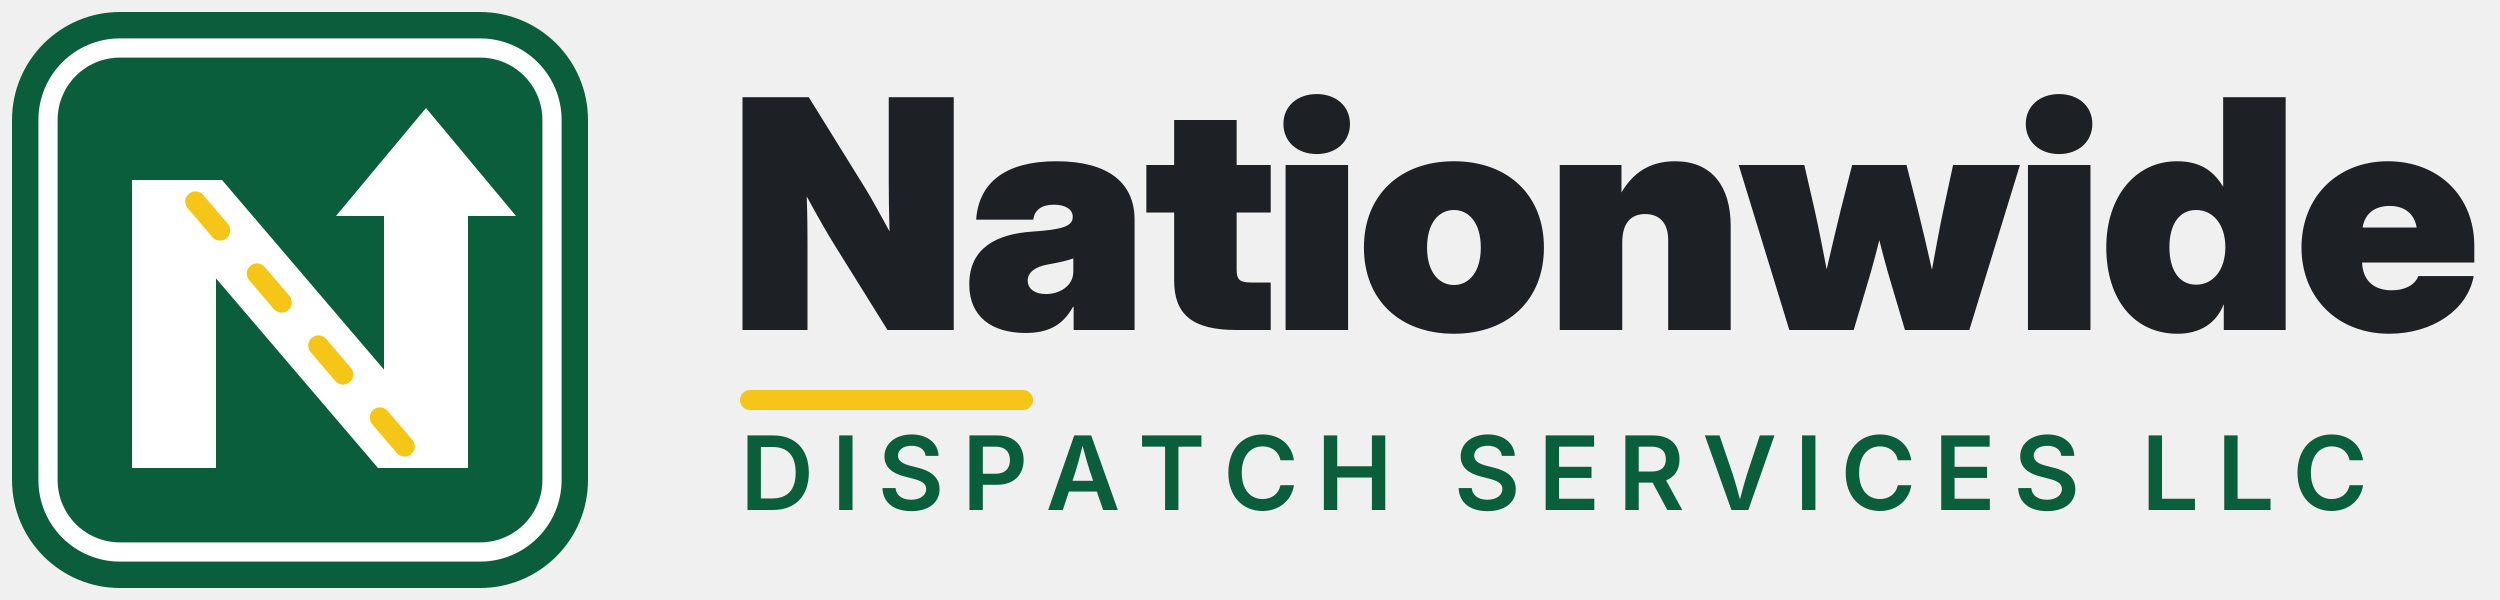
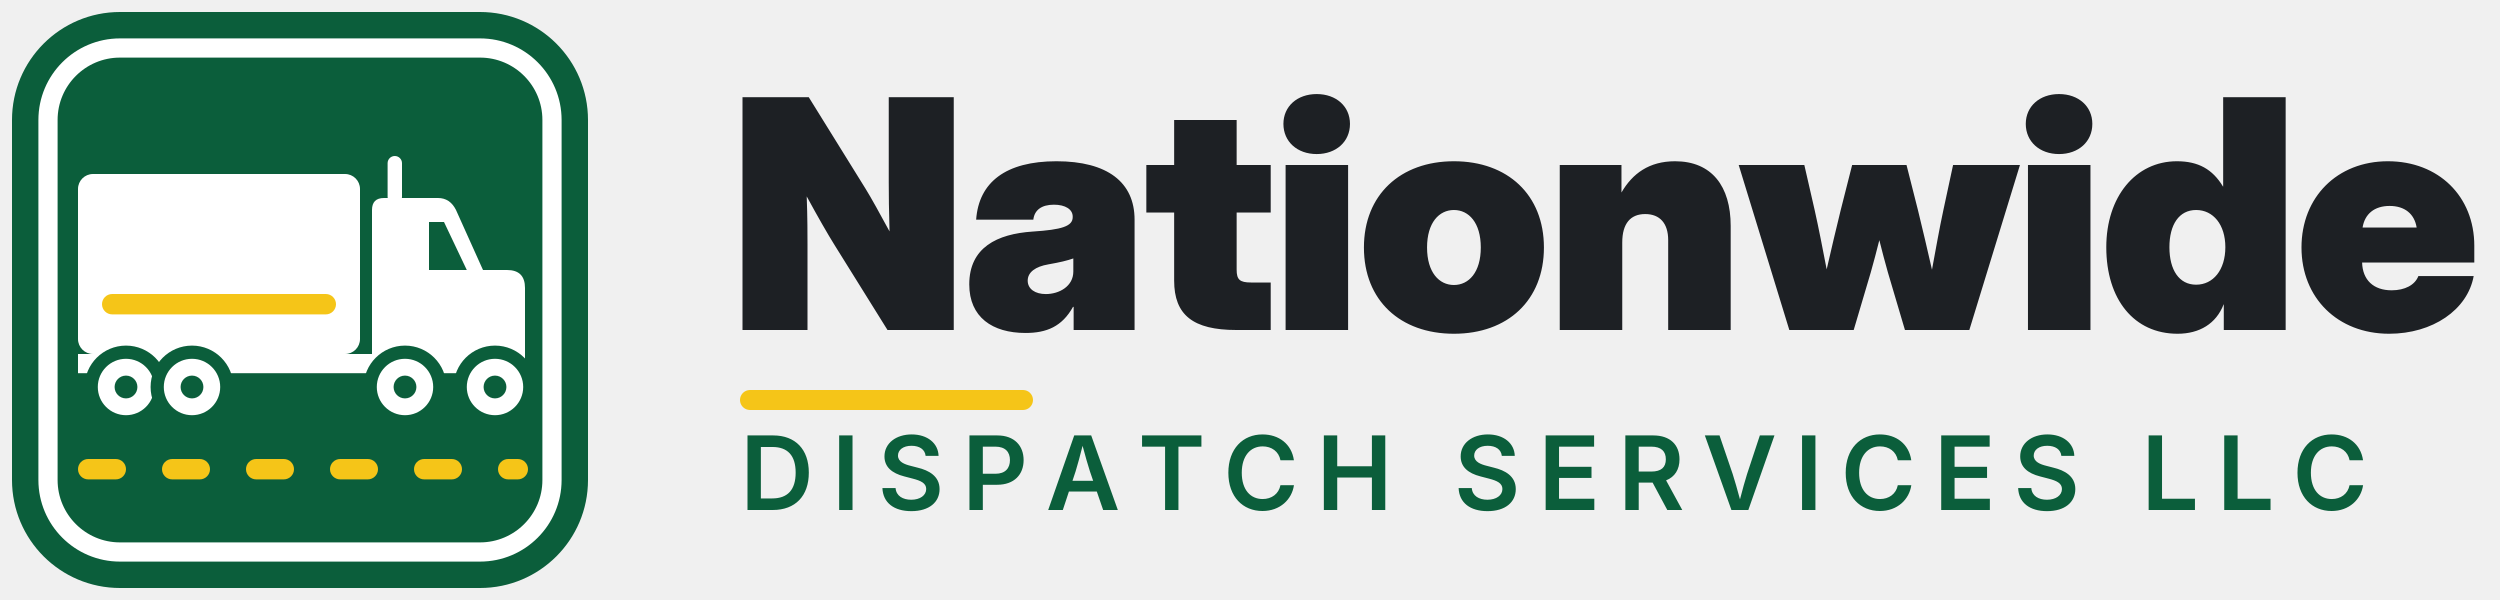
<svg xmlns="http://www.w3.org/2000/svg" viewBox="0 0 500 120" width="500" height="120" role="img" aria-label="Nationwide Dispatch Services LLC">
-   <rect x="2.40" y="2.40" width="115.20" height="115.20" rx="21.60" fill="#0b5e3b" />
-   <rect x="9.60" y="9.60" width="100.80" height="100.80" rx="14.40" fill="none" stroke="#ffffff" stroke-width="3.84" />
-   <polygon points="26.40,36.00 43.20,36.00 43.20,93.60 26.40,93.60" fill="#ffffff" />
-   <polygon points="26.40,36.00 44.40,36.00 93.60,93.60 75.60,93.60" fill="#ffffff" />
-   <polygon points="76.80,93.60 76.80,43.20 67.20,43.20 85.20,21.60 103.20,43.20 93.60,43.20 93.60,93.60" fill="#ffffff" />
-   <line x1="39.09" y1="40.32" x2="44.01" y2="46.08" stroke="#f5c518" stroke-width="4.08" stroke-linecap="round" />
-   <line x1="51.39" y1="54.72" x2="56.31" y2="60.48" stroke="#f5c518" stroke-width="4.08" stroke-linecap="round" />
-   <line x1="63.69" y1="69.12" x2="68.61" y2="74.88" stroke="#f5c518" stroke-width="4.08" stroke-linecap="round" />
-   <line x1="75.99" y1="83.52" x2="80.91" y2="89.28" stroke="#f5c518" stroke-width="4.08" stroke-linecap="round" />
+   <g transform="translate(0.00 0.00) scale(1.2)">
+     <rect x="2" y="2" width="96" height="96" rx="18" fill="#0b5e3b" />
+     <rect x="8" y="8" width="84" height="84" rx="12" fill="none" stroke="#ffffff" stroke-width="3.2" />
+     <rect x="13" y="29" width="47" height="30" rx="2.5" fill="#ffffff" />
+     <path d="M62 61 V35 Q62 33 64 33 H73 Q75 33 76 35 L80.5 45 H84.5 Q87.5 45 87.5 48 V61 Z" fill="#ffffff" />
+     <path d="M71.5 37 H74 L77.8 45 H71.5 Z" fill="#0b5e3b" />
+     <rect x="64.6" y="26" width="2.4" height="8" rx="1.2" fill="#ffffff" />
+     <rect x="13" y="59" width="74.5" height="3.2" fill="#ffffff" />
+     <circle cx="21" cy="64.5" r="5.8" fill="#ffffff" stroke="#0b5e3b" stroke-width="2.2" />
+     <circle cx="21" cy="64.5" r="1.9" fill="#0b5e3b" />
+     <circle cx="32" cy="64.5" r="5.8" fill="#ffffff" stroke="#0b5e3b" stroke-width="2.2" />
+     <circle cx="32" cy="64.5" r="1.9" fill="#0b5e3b" />
+     <circle cx="67.5" cy="64.5" r="5.8" fill="#ffffff" stroke="#0b5e3b" stroke-width="2.2" />
+     <circle cx="67.5" cy="64.5" r="1.9" fill="#0b5e3b" />
+     <circle cx="82.5" cy="64.5" r="5.8" fill="#ffffff" stroke="#0b5e3b" stroke-width="2.2" />
+     <circle cx="82.5" cy="64.5" r="1.9" fill="#0b5e3b" />
+     <rect x="17" y="49" width="39" height="3.4" rx="1.7" fill="#f5c518" />
+     <rect x="13" y="76.5" width="8" height="3.4" rx="1.7" fill="#f5c518" />
+     <rect x="27" y="76.5" width="8" height="3.4" rx="1.7" fill="#f5c518" />
+     <rect x="41" y="76.5" width="8" height="3.4" rx="1.7" fill="#f5c518" />
+     <rect x="55" y="76.5" width="8" height="3.4" rx="1.7" fill="#f5c518" />
+     <rect x="69" y="76.5" width="8" height="3.4" rx="1.7" fill="#f5c518" />
+     <rect x="83" y="76.5" width="5" height="3.4" rx="1.7" fill="#f5c518" />
+   </g>
  <path d="M148.5 66.0H161.5V49.0C161.5 47.125 161.5 43.469 161.344 39.281C163.531 43.312 165.594 46.906 166.906 49.0L177.5 66.0H190.75V19.438H177.75V36.5C177.75 38.719 177.781 42.5 177.906 46.281C176.094 42.938 174.188 39.469 173.094 37.719L161.75 19.438H148.5ZM205.102 66.594C209.321 66.594 212.415 65.312 214.602 61.375H214.727V66.0H226.915V43.938C226.915 36.438 221.477 32.25 211.29 32.25C201.165 32.25 195.759 36.438 195.227 43.938H206.665C206.884 42.0 208.321 40.938 210.79 40.938C213.071 40.938 214.54 41.875 214.54 43.312V43.438C214.54 45.25 212.352 45.938 206.54 46.312C199.415 46.781 193.852 49.5 193.852 56.875C193.852 63.438 198.477 66.594 205.102 66.594ZM209.165 58.812C207.04 58.812 205.54 57.812 205.54 56.125C205.54 54.438 207.102 53.312 209.665 52.875C211.977 52.469 213.415 52.125 214.665 51.688V54.312C214.665 57.25 211.852 58.812 209.165 58.812ZM254.142 33.0H247.33V24.0H234.83V33.0H229.267V42.5H234.83V56.125C234.83 63.0 238.611 66.0 247.267 66.0H254.142V56.5H250.205C247.924 56.5 247.33 55.906 247.33 53.938V42.5H254.142ZM257.12 66.0H269.62V33.0H257.12ZM263.339 30.812C267.245 30.812 269.995 28.312 269.995 24.781C269.995 21.281 267.245 18.812 263.339 18.812C259.433 18.812 256.683 21.281 256.683 24.781C256.683 28.312 259.433 30.812 263.339 30.812ZM290.785 66.75C301.535 66.75 308.785 60.062 308.785 49.5C308.785 38.969 301.535 32.25 290.785 32.25C280.066 32.25 272.785 38.969 272.785 49.5C272.785 60.094 280.066 66.75 290.785 66.75ZM290.785 57.0C287.816 57.0 285.41 54.469 285.41 49.5C285.41 44.531 287.816 42.0 290.785 42.0C293.754 42.0 296.16 44.531 296.16 49.5C296.16 54.469 293.754 57.0 290.785 57.0ZM324.45 48.5C324.45 44.688 326.106 42.812 329.044 42.812C331.981 42.812 333.637 44.688 333.637 48.0V66.0H346.137V45.188C346.137 37.25 342.356 32.25 335.012 32.25C329.825 32.25 326.481 34.719 324.294 38.5V33.0H311.95V66.0H324.45ZM357.865 66.0H370.74L374.146 54.5C374.74 52.438 375.303 50.25 375.865 48.031C376.428 50.25 376.99 52.438 377.584 54.5L380.99 66.0H393.865L403.99 33.0H390.615L388.678 42.0C387.865 45.781 387.146 49.875 386.396 53.938C385.459 49.875 384.521 45.781 383.584 42.0L381.303 33.0H370.428L368.146 42.0C367.209 45.75 366.271 49.844 365.334 53.875C364.553 49.844 363.771 45.75 362.928 42.0L360.865 33.0H347.74ZM405.592 66.0H418.092V33.0H405.592ZM411.811 30.812C415.717 30.812 418.467 28.312 418.467 24.781C418.467 21.281 415.717 18.812 411.811 18.812C407.905 18.812 405.155 21.281 405.155 24.781C405.155 28.312 407.905 30.812 411.811 30.812ZM435.507 66.75C439.882 66.75 443.226 64.75 444.726 60.875H444.757V66.0H457.132V19.438H444.632V37.312H444.601C442.507 33.844 439.664 32.25 435.382 32.25C427.101 32.25 421.257 39.344 421.257 49.438C421.257 59.938 426.851 66.75 435.507 66.75ZM439.226 56.938C435.82 56.938 433.882 54.0 433.882 49.438C433.882 44.906 435.82 42.0 439.226 42.0C442.632 42.0 445.07 44.906 445.07 49.438C445.07 54.0 442.632 56.938 439.226 56.938ZM477.829 66.75C486.516 66.75 493.516 61.969 494.735 55.219H483.673C482.985 57.0 480.985 58.062 478.329 58.062C474.704 58.062 472.516 56.0 472.423 52.5H494.86V49.156C494.86 39.25 487.704 32.25 477.579 32.25C467.454 32.25 460.298 39.406 460.298 49.5C460.298 59.594 467.548 66.75 477.829 66.75ZM472.516 45.5C472.954 42.781 474.891 41.188 477.923 41.188C480.954 41.188 482.891 42.781 483.329 45.5Z" fill="#1d2024" />
  <path d="M154.546 102.0C159.091 102.0 161.763 99.187 161.763 94.523C161.763 89.888 159.091 87.085 154.646 87.085H149.501V102.0ZM152.174 99.688V89.398H154.486C157.539 89.398 159.131 91.109 159.131 94.523C159.131 97.966 157.539 99.688 154.416 99.688ZM170.505 87.085H167.832V102.0H170.505ZM182.269 102.23C185.832 102.23 187.914 100.438 187.914 97.816C187.914 95.213 185.742 94.062 183.53 93.532L182.138 93.171C180.927 92.871 179.596 92.371 179.596 91.119C179.596 89.988 180.617 89.157 182.299 89.157C183.91 89.157 184.991 89.898 185.121 91.169H187.714C187.644 88.677 185.522 86.885 182.339 86.885C179.216 86.885 176.893 88.647 176.893 91.28C176.893 93.382 178.365 94.643 180.857 95.283L182.549 95.724C184.16 96.144 185.241 96.635 185.241 97.796C185.241 99.077 184.01 99.948 182.249 99.948C180.567 99.948 179.236 99.187 179.115 97.616H176.483C176.603 100.559 178.795 102.23 182.269 102.23ZM193.892 102.0H196.565V96.955H199.428C202.871 96.955 204.723 94.883 204.723 92.02C204.723 89.177 202.901 87.085 199.468 87.085H193.892ZM196.565 94.753V89.328H199.057C201.099 89.328 201.99 90.429 201.99 92.02C201.99 93.612 201.099 94.753 199.078 94.753ZM209.64 102.0H212.563L213.784 98.306H219.36L220.631 102.0H223.564L218.239 87.085H214.845ZM214.495 96.154 215.126 94.252C215.536 92.921 215.987 91.25 216.517 89.167C217.068 91.229 217.538 92.881 217.979 94.252L218.629 96.154ZM228.411 89.338H233.016V102.0H235.688V89.338H240.283V87.085H228.411ZM252.497 102.2C256.021 102.2 258.383 99.888 258.793 97.035H256.091C255.75 98.797 254.309 99.808 252.527 99.808C250.105 99.808 248.353 97.976 248.353 94.553C248.353 91.169 250.095 89.278 252.537 89.278C254.319 89.278 255.76 90.289 256.091 92.05H258.783C258.313 88.787 255.771 86.885 252.497 86.885C248.604 86.885 245.671 89.728 245.671 94.553C245.671 99.357 248.573 102.2 252.497 102.2ZM264.772 102.0H267.444V95.504H274.381V102.0H277.054V87.085H274.381V93.251H267.444V87.085H264.772ZM297.509 102.23C301.072 102.23 303.154 100.438 303.154 97.816C303.154 95.213 300.982 94.062 298.77 93.532L297.379 93.171C296.168 92.871 294.836 92.371 294.836 91.119C294.836 89.988 295.857 89.157 297.539 89.157C299.151 89.157 300.232 89.898 300.362 91.169H302.954C302.884 88.677 300.762 86.885 297.579 86.885C294.456 86.885 292.134 88.647 292.134 91.28C292.134 93.382 293.605 94.643 296.098 95.283L297.789 95.724C299.401 96.144 300.482 96.635 300.482 97.796C300.482 99.077 299.251 99.948 297.489 99.948C295.807 99.948 294.476 99.187 294.356 97.616H291.723C291.843 100.559 294.036 102.23 297.509 102.23ZM309.133 102.0H318.862V99.748H311.805V95.584H318.302V93.362H311.805V89.338H318.822V87.085H309.133ZM325.071 102.0H327.744V96.525H330.526L333.459 102.0H336.452L333.219 96.074C334.981 95.374 335.901 93.882 335.901 91.86C335.901 89.017 334.08 87.085 330.646 87.085H325.071ZM327.744 94.312V89.328H330.236C332.268 89.328 333.169 90.269 333.169 91.86C333.169 93.442 332.268 94.312 330.256 94.312ZM346.284 102.0H349.667L354.893 87.085H351.97L349.407 94.833C348.987 96.164 348.536 97.796 347.996 99.868C347.445 97.816 346.965 96.154 346.544 94.833L343.902 87.085H340.969ZM363.083 87.085H360.411V102.0H363.083ZM375.968 102.2C379.492 102.2 381.854 99.888 382.264 97.035H379.562C379.221 98.797 377.78 99.808 375.998 99.808C373.576 99.808 371.824 97.976 371.824 94.553C371.824 91.169 373.566 89.278 376.008 89.278C377.79 89.278 379.231 90.289 379.562 92.05H382.254C381.784 88.787 379.241 86.885 375.968 86.885C372.074 86.885 369.142 89.728 369.142 94.553C369.142 99.357 372.044 102.2 375.968 102.2ZM388.243 102.0H397.972V99.748H390.915V95.584H397.412V93.362H390.915V89.338H397.932V87.085H388.243ZM409.416 102.23C412.979 102.23 415.062 100.438 415.062 97.816C415.062 95.213 412.889 94.062 410.677 93.532L409.286 93.171C408.075 92.871 406.743 92.371 406.743 91.119C406.743 89.988 407.764 89.157 409.446 89.157C411.058 89.157 412.139 89.898 412.269 91.169H414.861C414.791 88.677 412.669 86.885 409.486 86.885C406.363 86.885 404.041 88.647 404.041 91.28C404.041 93.382 405.512 94.643 408.005 95.283L409.696 95.724C411.308 96.144 412.389 96.635 412.389 97.796C412.389 99.077 411.158 99.948 409.396 99.948C407.714 99.948 406.383 99.187 406.263 97.616H403.63C403.75 100.559 405.943 102.23 409.416 102.23ZM429.731 102.0H438.99V99.748H432.404V87.085H429.731ZM444.848 102.0H454.107V99.748H447.521V87.085H444.848ZM466.322 102.2C469.845 102.2 472.208 99.888 472.618 97.035H469.915C469.575 98.797 468.134 99.808 466.352 99.808C463.929 99.808 462.178 97.976 462.178 94.553C462.178 91.169 463.919 89.278 466.362 89.278C468.144 89.278 469.585 90.289 469.915 92.05H472.608C472.137 88.787 469.595 86.885 466.322 86.885C462.428 86.885 459.495 89.728 459.495 94.553C459.495 99.357 462.398 102.2 466.322 102.2Z" fill="#0b5e3b" />
  <rect x="148" y="78" width="58.6" height="4" rx="2" fill="#f5c518" />
</svg>
